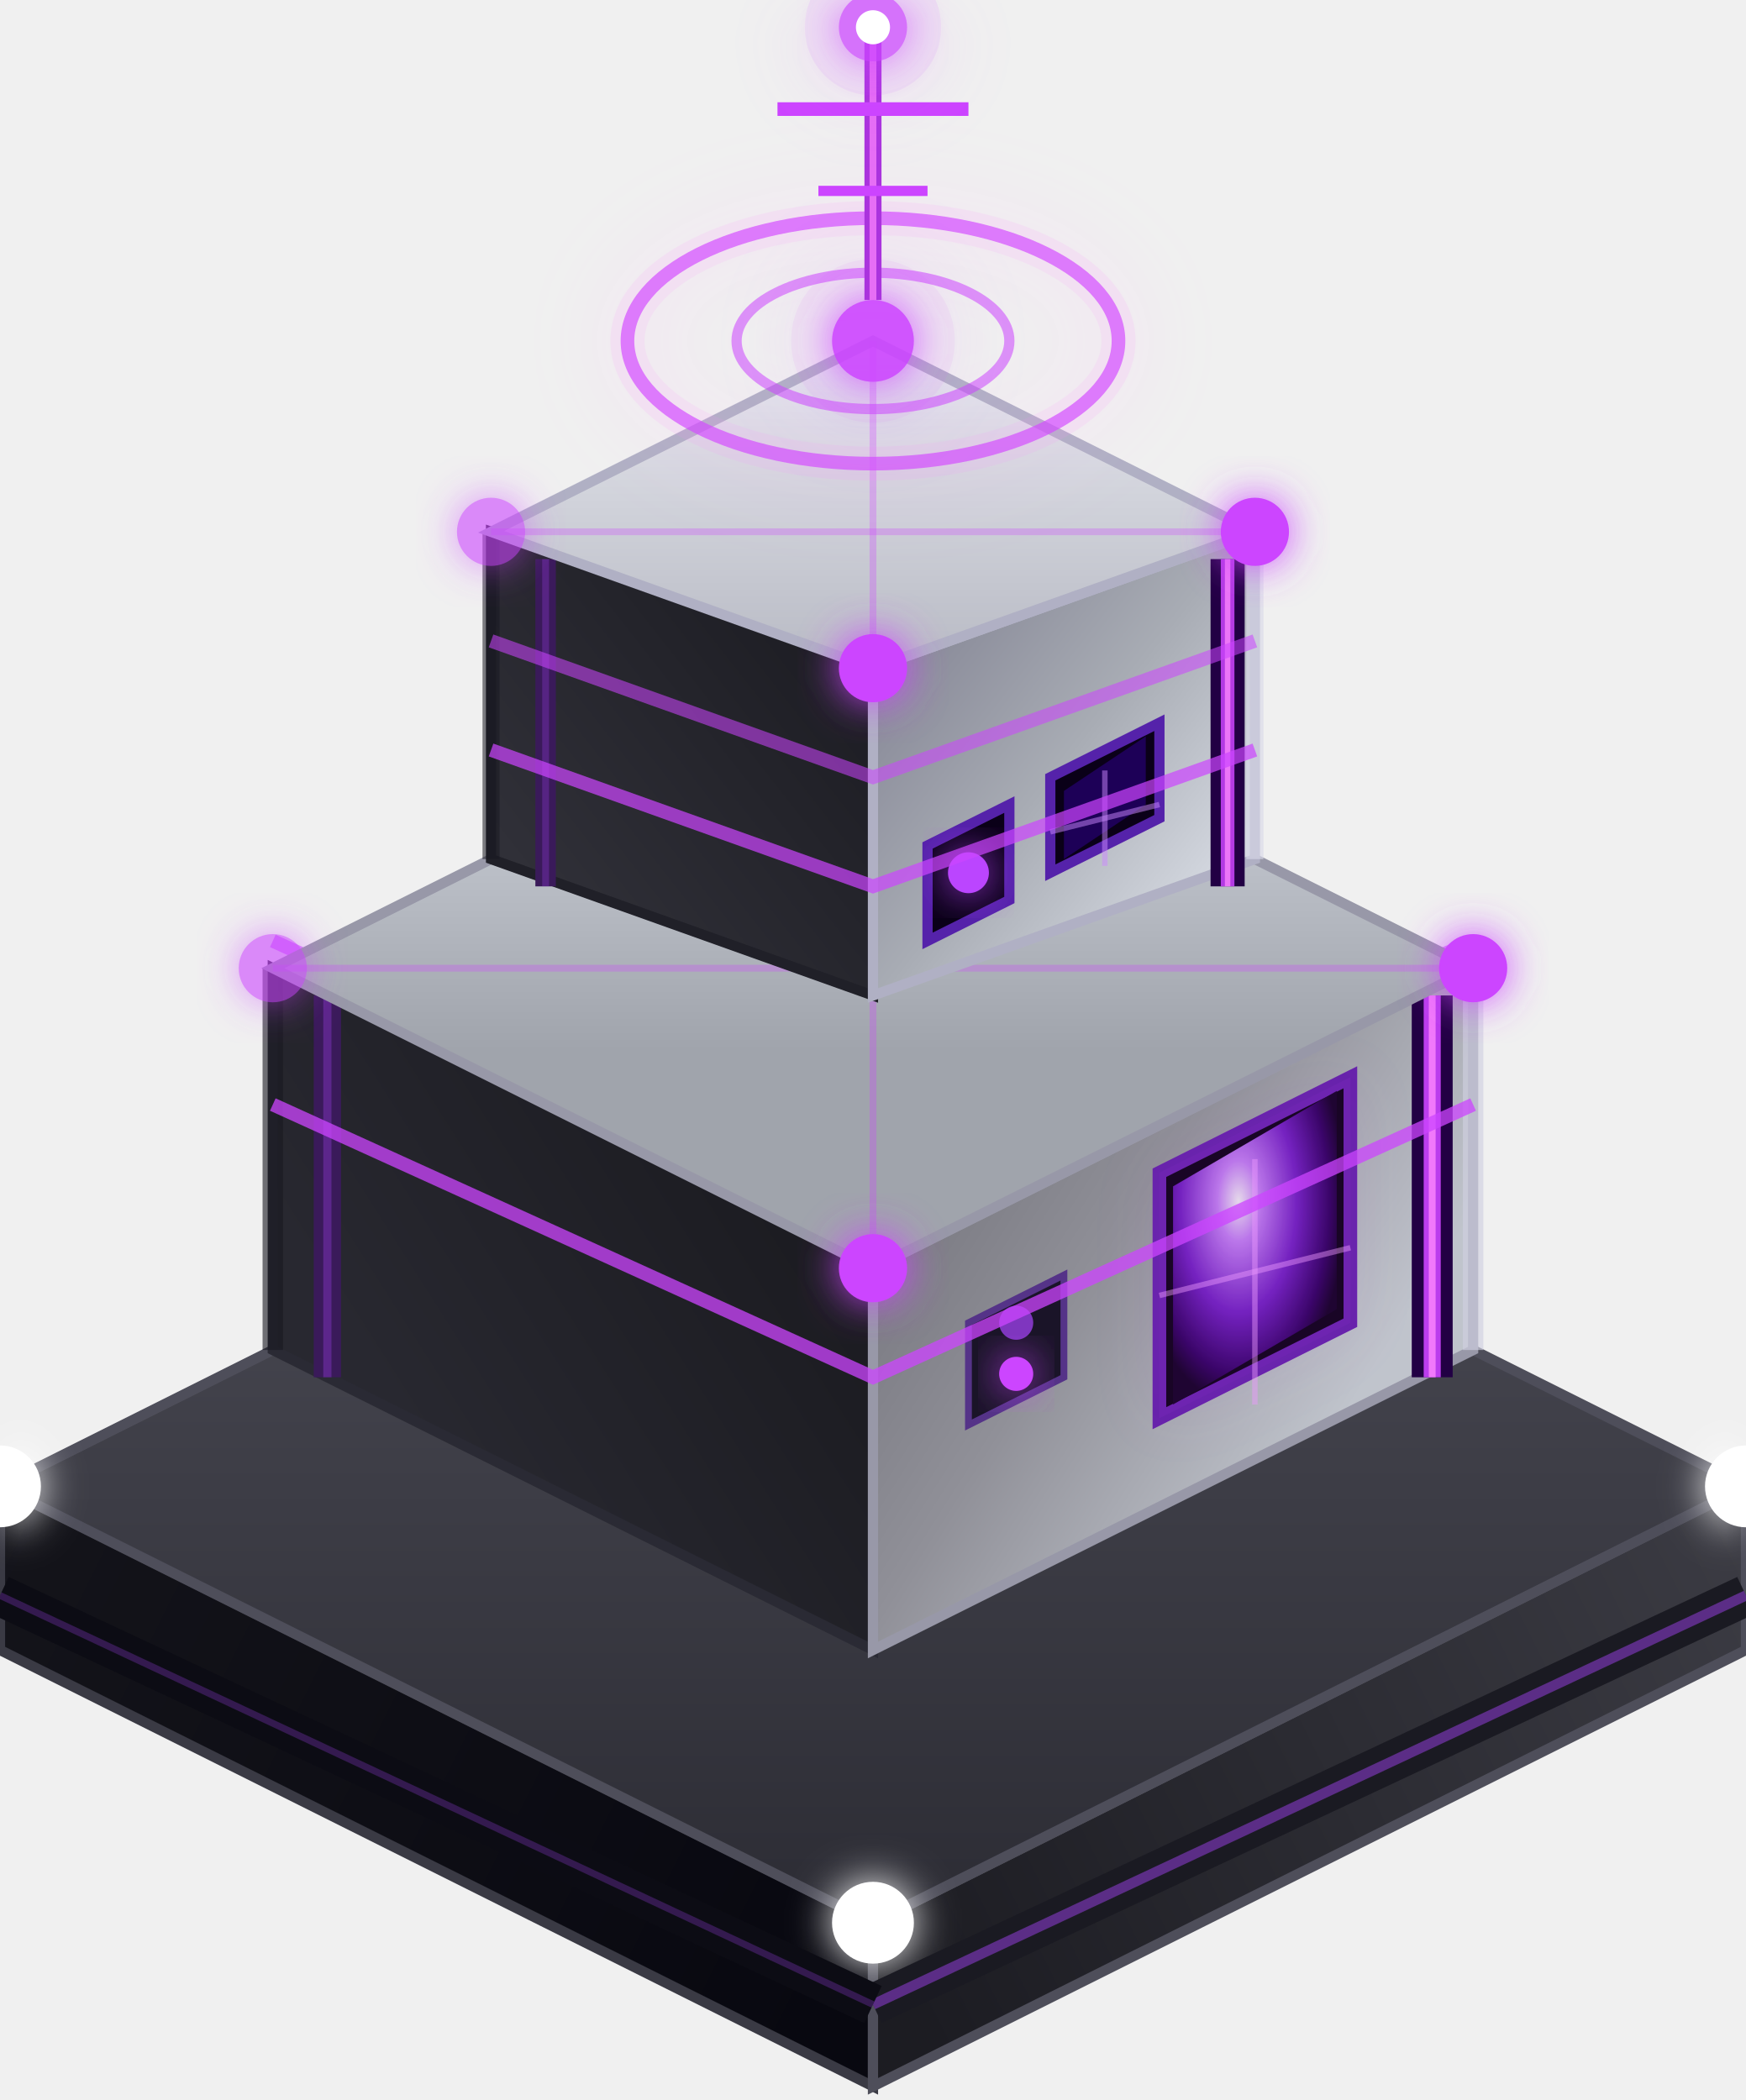
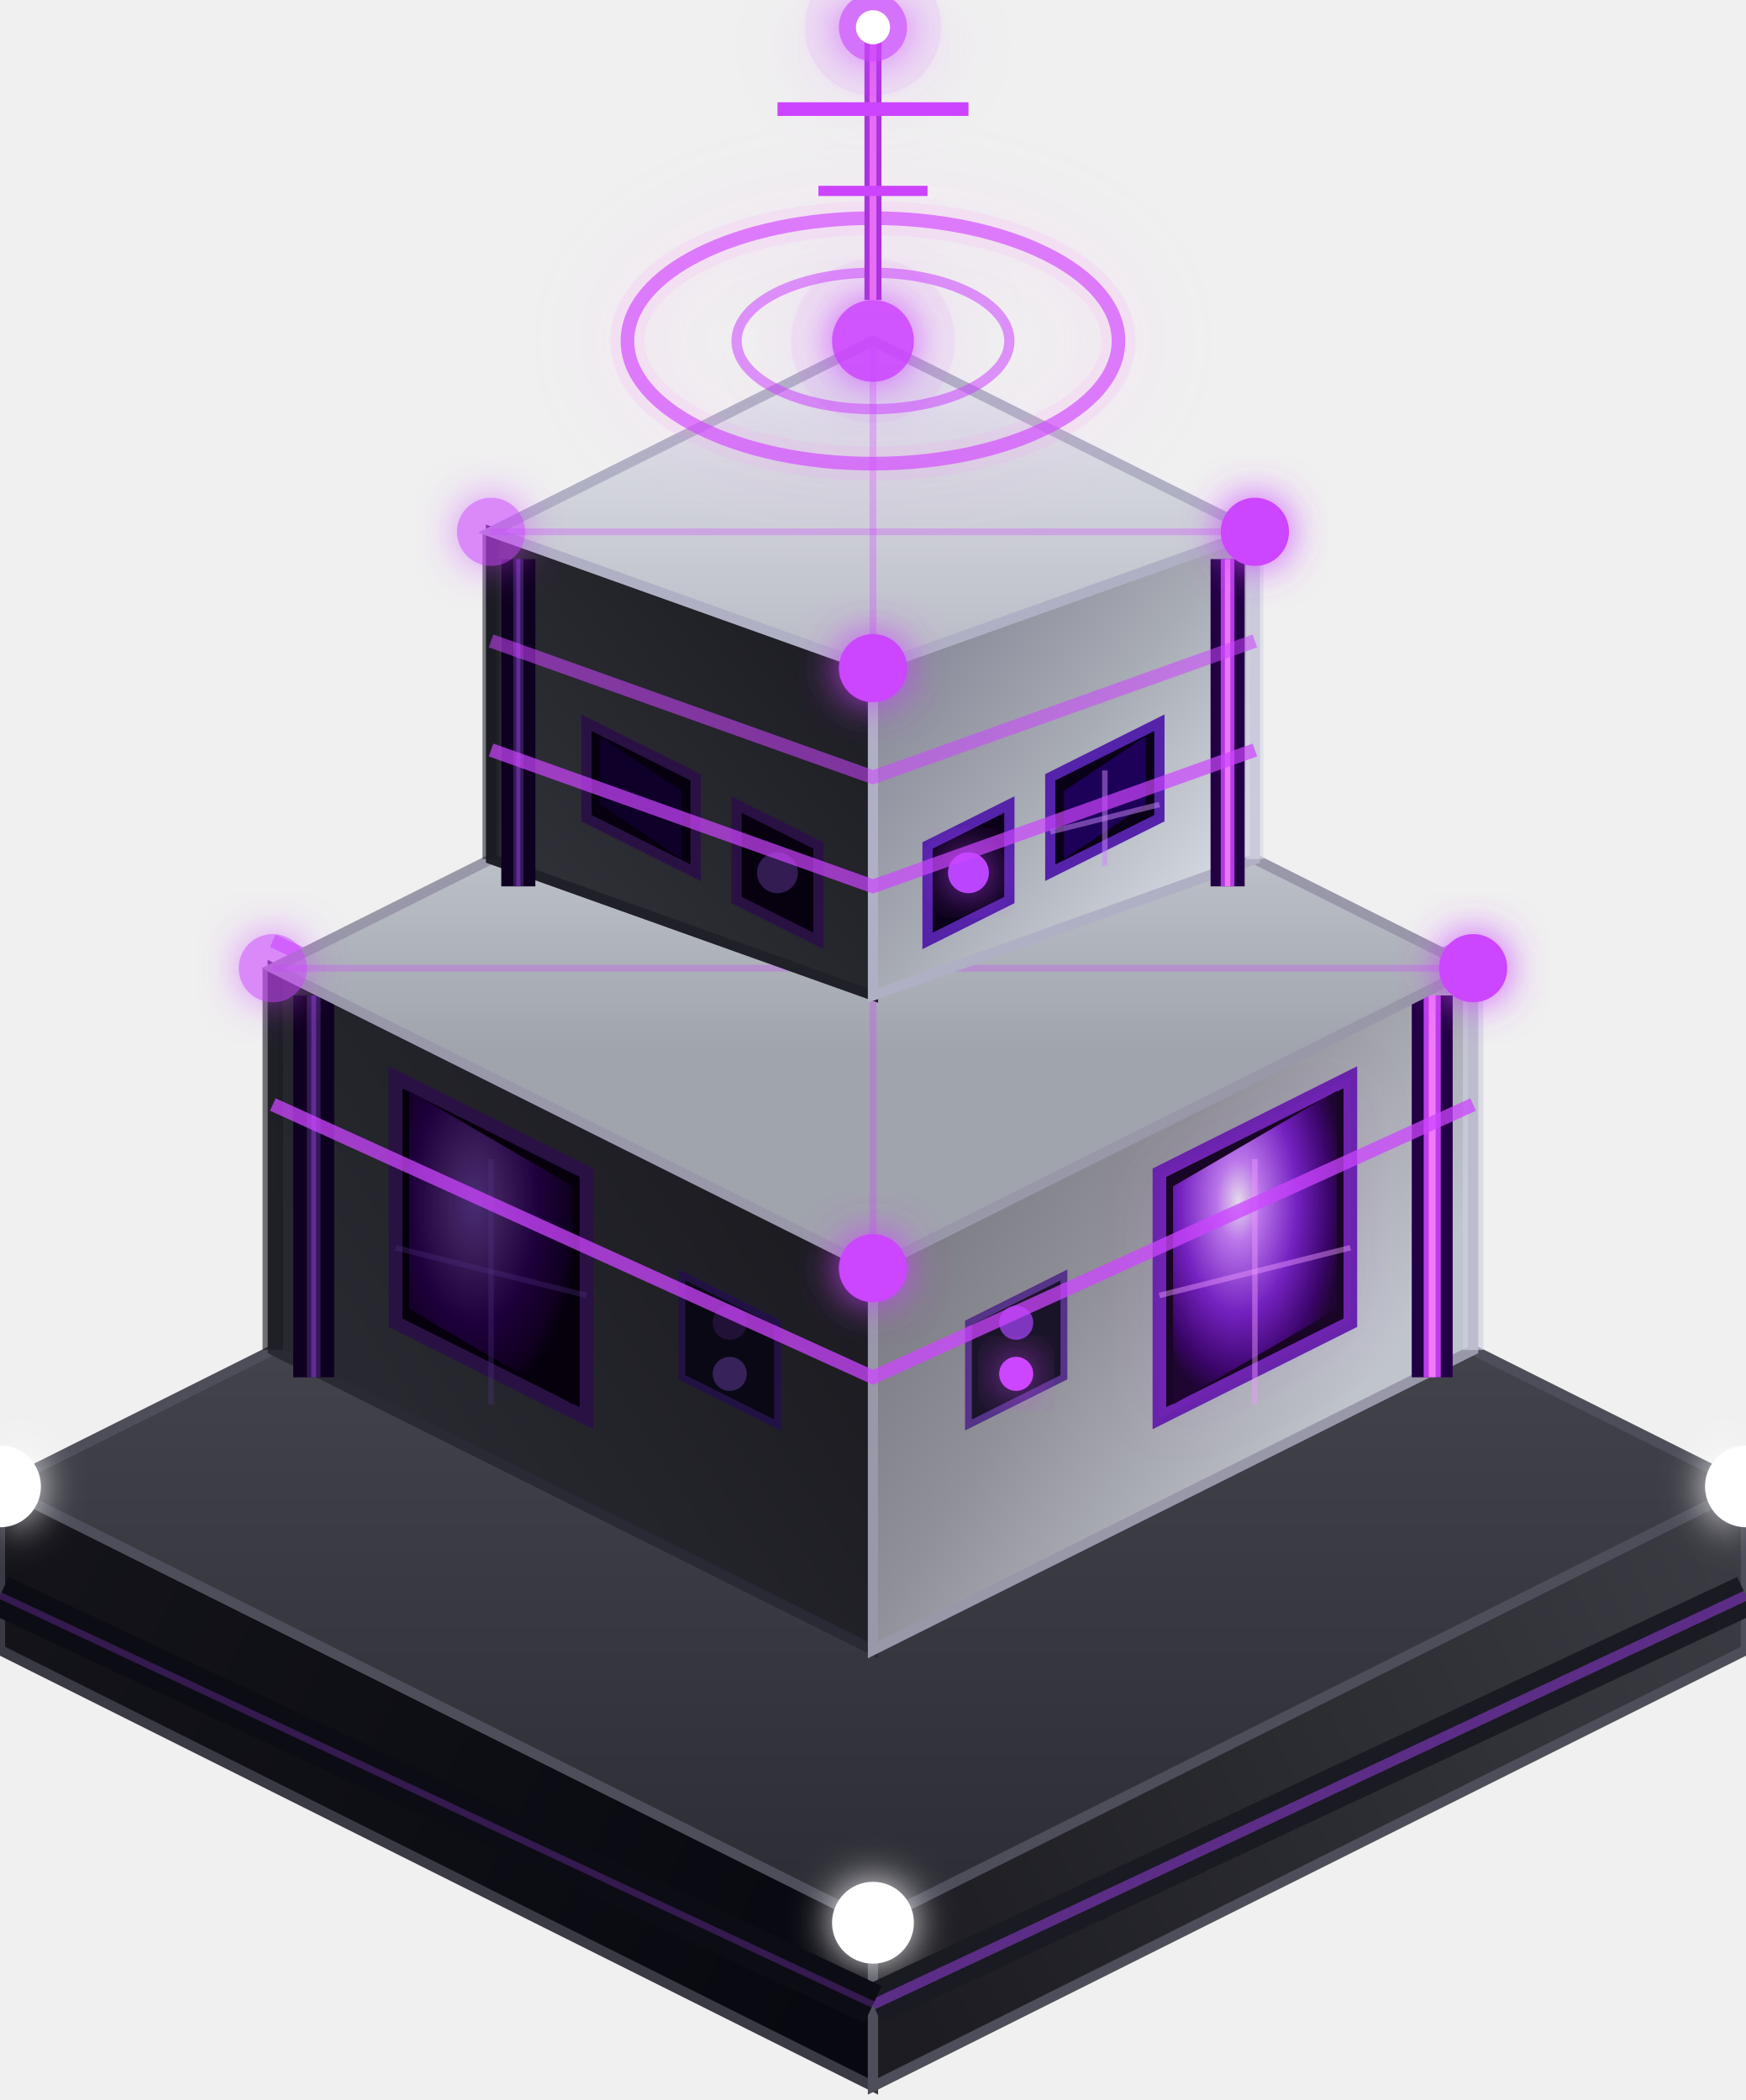
<svg xmlns="http://www.w3.org/2000/svg" viewBox="-128 -178 256 308" width="256" height="308">
  <defs>
    <linearGradient id="fR" gradientUnits="userSpaceOnUse" x1="128" y1="40" x2="0" y2="104">
      <stop offset="0%" stop-color="#3c3c44" />
      <stop offset="100%" stop-color="#1c1c22" />
    </linearGradient>
    <linearGradient id="fL" gradientUnits="userSpaceOnUse" x1="-128" y1="40" x2="0" y2="104">
      <stop offset="0%" stop-color="#14141a" />
      <stop offset="100%" stop-color="#080810" />
    </linearGradient>
    <linearGradient id="fT" gradientUnits="userSpaceOnUse" x1="0" y1="-24" x2="0" y2="104">
      <stop offset="0%" stop-color="#4e4e58" />
      <stop offset="100%" stop-color="#2c2c34" />
    </linearGradient>
    <linearGradient id="lR" gradientUnits="userSpaceOnUse" x1="88" y1="0" x2="0" y2="-56">
      <stop offset="0%" stop-color="#c0c4cc" />
      <stop offset="40%" stop-color="#909098" />
      <stop offset="100%" stop-color="#606068" />
    </linearGradient>
    <linearGradient id="lL" gradientUnits="userSpaceOnUse" x1="-88" y1="0" x2="0" y2="-56">
      <stop offset="0%" stop-color="#282830" />
      <stop offset="100%" stop-color="#141418" />
    </linearGradient>
    <linearGradient id="lT" gradientUnits="userSpaceOnUse" x1="0" y1="-80" x2="0" y2="-24">
      <stop offset="0%" stop-color="#d8dce4" />
      <stop offset="100%" stop-color="#a0a4ac" />
    </linearGradient>
    <linearGradient id="uR" gradientUnits="userSpaceOnUse" x1="56" y1="-56" x2="0" y2="-100">
      <stop offset="0%" stop-color="#d4d8e0" />
      <stop offset="40%" stop-color="#a8acb4" />
      <stop offset="100%" stop-color="#78788a" />
    </linearGradient>
    <linearGradient id="uL" gradientUnits="userSpaceOnUse" x1="-56" y1="-56" x2="0" y2="-100">
      <stop offset="0%" stop-color="#303038" />
      <stop offset="100%" stop-color="#18181e" />
    </linearGradient>
    <linearGradient id="uT" gradientUnits="userSpaceOnUse" x1="0" y1="-128" x2="0" y2="-80">
      <stop offset="0%" stop-color="#e8eaf0" />
      <stop offset="100%" stop-color="#b8bac4" />
    </linearGradient>
    <radialGradient id="reactor" cx="40%" cy="35%" r="65%">
      <stop offset="0%" stop-color="#ffffff" />
      <stop offset="20%" stop-color="#cc88ff" />
      <stop offset="55%" stop-color="#7722cc" />
      <stop offset="85%" stop-color="#330066" />
      <stop offset="100%" stop-color="#110022" />
    </radialGradient>
+     <radialGradient id="reactorDim" cx="40%" cy="35%" r="65%">
+       <stop offset="0%" stop-color="#553388" />
+       <stop offset="25%" stop-color="#442266" />
+       <stop offset="60%" stop-color="#220044" />
+       <stop offset="90%" stop-color="#110022" />
+       <stop offset="100%" stop-color="#06000c" />
+     </radialGradient>
    <linearGradient id="conduit" gradientUnits="userSpaceOnUse" x1="0" y1="0" x2="0" y2="-130">
      <stop offset="0%" stop-color="#cc44ff" />
      <stop offset="50%" stop-color="#8822cc" />
      <stop offset="100%" stop-color="#441188" />
    </linearGradient>
    <filter id="glow" x="-60%" y="-60%" width="220%" height="220%">
      <feGaussianBlur stdDeviation="3" result="blur" />
      <feMerge>
        <feMergeNode in="blur" />
        <feMergeNode in="SourceGraphic" />
      </feMerge>
    </filter>
    <filter id="coreglow" x="-80%" y="-80%" width="260%" height="260%">
      <feGaussianBlur stdDeviation="5" result="blur" />
      <feMerge>
        <feMergeNode in="blur" />
        <feMergeNode in="SourceGraphic" />
      </feMerge>
    </filter>
    <filter id="softglow" x="-80%" y="-80%" width="260%" height="260%">
      <feGaussianBlur stdDeviation="6" result="blur" />
      <feMerge>
        <feMergeNode in="blur" />
        <feMergeNode in="SourceGraphic" />
      </feMerge>
    </filter>
  </defs>
  <polygon points="-128,64 0,128 0,104 -128,40" fill="url(#fL)" stroke="#3a3a44" stroke-width="1.5" />
  <polygon points="128,64 0,128 0,104 128,40" fill="url(#fR)" stroke="#4e4e5a" stroke-width="1.5" />
  <polygon points="0,-24 128,40 0,104 -128,40" fill="url(#fT)" stroke="#4e4e5a" stroke-width="1.5" />
  <circle cx="128" cy="40" r="6" fill="#ffffff" filter="url(#glow)" />
  <circle cx="-128" cy="40" r="6" fill="#ffffff" filter="url(#glow)" />
  <circle cx="0" cy="104" r="6" fill="#ffffff" filter="url(#glow)" />
  <line x1="64" y1="72" x2="64" y2="96" stroke="#ffffff" stroke-width="4" stroke-linecap="round" filter="url(#glow)" />
  <line x1="-64" y1="72" x2="-64" y2="96" stroke="#ffffff" stroke-width="4" stroke-linecap="round" filter="url(#glow)" />
  <line x1="128" y1="56" x2="0" y2="116" stroke="#1a1a22" stroke-width="6" />
  <line x1="128" y1="56" x2="0" y2="116" stroke="#aa44ff" stroke-width="1.5" opacity="0.45" />
  <line x1="-128" y1="56" x2="0" y2="116" stroke="#0c0c14" stroke-width="6" />
  <line x1="-128" y1="56" x2="0" y2="116" stroke="#aa44ff" stroke-width="1" opacity="0.25" />
  <polygon points="-88,20 0,64 0,8 -88,-36" fill="url(#lL)" stroke="#2a2a34" stroke-width="1.5" />
  <line x1="-88" y1="20" x2="-88" y2="-36" stroke="#181820" stroke-width="3" opacity="0.6" />
-   <line x1="-80" y1="24" x2="-80" y2="-32" stroke="#3a1a5a" stroke-width="4" />
-   <line x1="-80" y1="24" x2="-80" y2="-32" stroke="#aa44ff" stroke-width="1.2" opacity="0.3" />
+   <polygon points="-70,16 -42,30 -42,-6 -70,-20" fill="#06000c" stroke="#2a1144" stroke-width="2" />
+   <polygon points="-68,14 -44,28 -44,-4 -68,-18" fill="url(#reactorDim)" opacity="0.85" />
+   <line x1="-56" y1="28" x2="-56" y2="-8" stroke="#553388" stroke-width="0.8" opacity="0.3" />
+   <line x1="-70" y1="5" x2="-42" y2="12" stroke="#553388" stroke-width="0.8" opacity="0.3" />
+   <polygon points="-28,24 -14,31 -14,16 -28,9" fill="#0a0814" stroke="#221144" stroke-width="1" />
+   <circle cx="-21" cy="23.5" r="2.5" fill="#553388" opacity="0.6" />
+   <circle cx="-21" cy="16" r="2.5" fill="#3a1a5a" opacity="0.5" />
+   <line x1="-82" y1="24" x2="-82" y2="-32" stroke="#0e0020" stroke-width="6" />
+   <line x1="-82" y1="24" x2="-82" y2="-32" stroke="#553388" stroke-width="2" opacity="0.5" />
+   <line x1="-82" y1="24" x2="-82" y2="-32" stroke="#aa44ff" stroke-width="0.7" opacity="0.4" />
  <polygon points="88,20 0,64 0,8 88,-36" fill="url(#lR)" stroke="#9898a8" stroke-width="1.5" />
  <line x1="88" y1="20" x2="88" y2="-36" stroke="#d0d0e0" stroke-width="3" opacity="0.65" />
  <polygon points="70,16 42,30 42,-6 70,-20" fill="#0a0014" stroke="#6622aa" stroke-width="2" />
  <polygon points="68,14 44,28 44,-4 68,-18" fill="url(#reactor)" opacity="0.9" />
  <polygon points="70,16 42,30 42,-6 70,-20" fill="#cc44ff" opacity="0.08" filter="url(#coreglow)" />
  <line x1="56" y1="28" x2="56" y2="-8" stroke="#ee99ff" stroke-width="0.8" opacity="0.45" />
  <line x1="70" y1="5" x2="42" y2="12" stroke="#ee99ff" stroke-width="0.8" opacity="0.45" />
  <polygon points="28,24 14,31 14,16 28,9" fill="#1a1428" stroke="#553388" stroke-width="1" />
  <circle cx="21" cy="23.5" r="2.5" fill="#cc44ff" filter="url(#glow)" />
  <circle cx="21" cy="16" r="2.5" fill="#aa44ff" opacity="0.7" />
  <line x1="82" y1="24" x2="82" y2="-32" stroke="#220044" stroke-width="6" />
  <line x1="82" y1="24" x2="82" y2="-32" stroke="#cc44ff" stroke-width="2.5" opacity="0.9" />
  <line x1="82" y1="24" x2="82" y2="-32" stroke="#ff88ff" stroke-width="1" opacity="0.8" />
  <line x1="82" y1="24" x2="82" y2="-32" stroke="#cc44ff" stroke-width="8" opacity="0.15" filter="url(#coreglow)" />
  <polyline points="88,-16 0,24 -88,-16" stroke="#cc44ff" stroke-width="2" fill="none" opacity="0.75" />
  <polyline points="88,-40 0,0  -88,-40" stroke="#cc44ff" stroke-width="2" fill="none" opacity="0.6" />
  <polygon points="0,-80 88,-36 0,8 -88,-36" fill="url(#lT)" stroke="#9898a8" stroke-width="1.5" />
  <line x1="0" y1="-80" x2="0" y2="8" stroke="#cc44ff" stroke-width="1" opacity="0.3" />
  <line x1="-88" y1="-36" x2="88" y2="-36" stroke="#cc44ff" stroke-width="1" opacity="0.3" />
  <circle cx="88" cy="-36" r="5" fill="#cc44ff" filter="url(#glow)" />
  <circle cx="-88" cy="-36" r="5" fill="#cc44ff" filter="url(#glow)" opacity="0.6" />
  <circle cx="0" cy="8" r="5" fill="#cc44ff" filter="url(#glow)" />
  <polygon points="-56,-52 0,-32 0,-80 -56,-100" fill="url(#uL)" stroke="#202028" stroke-width="1.5" />
  <line x1="-56" y1="-52" x2="-56" y2="-100" stroke="#181820" stroke-width="2.5" opacity="0.55" />
-   <line x1="-48" y1="-48" x2="-48" y2="-96" stroke="#3a1a5a" stroke-width="3" />
-   <line x1="-48" y1="-48" x2="-48" y2="-96" stroke="#aa44ff" stroke-width="1" opacity="0.25" />
+   <line x1="-52" y1="-48" x2="-52" y2="-96" stroke="#0e0020" stroke-width="5" />
+   <line x1="-52" y1="-48" x2="-52" y2="-96" stroke="#553388" stroke-width="1.5" opacity="0.5" />
+   <line x1="-52" y1="-48" x2="-52" y2="-96" stroke="#aa44ff" stroke-width="0.6" opacity="0.4" />
+   <polygon points="-42,-58 -26,-50 -26,-64 -42,-72" fill="#06000f" stroke="#2a1144" stroke-width="1.5" />
+   <polygon points="-40,-60 -28,-52 -28,-62 -40,-70" fill="#110033" opacity="0.7" />
+   <polygon points="-20,-46 -8,-40 -8,-54 -20,-60" fill="#06000f" stroke="#2a1144" stroke-width="1.5" />
+   <circle cx="-14" cy="-50" r="3" fill="#553388" opacity="0.55" />
  <polygon points="56,-52 0,-32 0,-80 56,-100" fill="url(#uR)" stroke="#b0b0c4" stroke-width="1.5" />
  <line x1="56" y1="-52" x2="56" y2="-100" stroke="#d8d8e8" stroke-width="2.5" opacity="0.65" />
  <line x1="52" y1="-48" x2="52" y2="-96" stroke="#220044" stroke-width="5" />
  <line x1="52" y1="-48" x2="52" y2="-96" stroke="#cc44ff" stroke-width="2" opacity="0.85" />
  <line x1="52" y1="-48" x2="52" y2="-96" stroke="#ff88ff" stroke-width="0.8" opacity="0.75" />
  <line x1="52" y1="-48" x2="52" y2="-96" stroke="#cc44ff" stroke-width="7" opacity="0.12" filter="url(#coreglow)" />
  <polygon points="42,-58 26,-50 26,-64 42,-72" fill="#0a0018" stroke="#5522aa" stroke-width="1.5" />
  <polygon points="40,-60 28,-52 28,-62 40,-70" fill="#220066" opacity="0.8" />
  <line x1="34" y1="-51" x2="34" y2="-65" stroke="#cc88ff" stroke-width="0.8" opacity="0.5" />
  <line x1="42" y1="-60" x2="26" y2="-56" stroke="#cc88ff" stroke-width="0.8" opacity="0.5" />
  <polygon points="20,-46 8,-40 8,-54 20,-60" fill="#0a0018" stroke="#5522aa" stroke-width="1.5" />
  <circle cx="14" cy="-50" r="3" fill="#bb44ff" filter="url(#glow)" />
  <polyline points="56,-68 0,-48 -56,-68" stroke="#cc44ff" stroke-width="2" fill="none" opacity="0.7" />
  <polyline points="56,-84 0,-64 -56,-84" stroke="#cc44ff" stroke-width="2" fill="none" opacity="0.55" />
  <polygon points="0,-128 56,-100 0,-80 -56,-100" fill="url(#uT)" stroke="#b0b0c4" stroke-width="1.5" />
  <line x1="0" y1="-128" x2="0" y2="-80" stroke="#cc44ff" stroke-width="1" opacity="0.3" />
  <line x1="-56" y1="-100" x2="56" y2="-100" stroke="#cc44ff" stroke-width="1" opacity="0.3" />
  <circle cx="56" cy="-100" r="5" fill="#cc44ff" filter="url(#glow)" />
  <circle cx="-56" cy="-100" r="5" fill="#cc44ff" filter="url(#glow)" opacity="0.6" />
  <circle cx="0" cy="-80" r="5" fill="#cc44ff" filter="url(#glow)" />
  <ellipse cx="0" cy="-128" rx="36" ry="18" fill="none" stroke="#cc44ff" stroke-width="2" opacity="0.7" />
  <ellipse cx="0" cy="-128" rx="36" ry="18" fill="none" stroke="#ff88ff" stroke-width="5" opacity="0.15" filter="url(#softglow)" />
  <ellipse cx="0" cy="-128" rx="20" ry="10" fill="none" stroke="#cc44ff" stroke-width="1.5" opacity="0.55" />
  <circle cx="0" cy="-128" r="6" fill="#cc44ff" opacity="0.9" filter="url(#glow)" />
  <circle cx="0" cy="-128" r="12" fill="#cc44ff" opacity="0.1" filter="url(#softglow)" />
  <line x1="0" y1="-134" x2="0" y2="-174" stroke="#aa33dd" stroke-width="2.5" />
  <line x1="0" y1="-134" x2="0" y2="-174" stroke="#ff88ff" stroke-width="1" opacity="0.7" />
  <line x1="-14" y1="-162" x2="14" y2="-162" stroke="#cc44ff" stroke-width="2" />
  <line x1="-8" y1="-150" x2="8" y2="-150" stroke="#cc44ff" stroke-width="1.5" />
  <circle cx="0" cy="-174" r="10" fill="#cc44ff" opacity="0.12" filter="url(#softglow)" />
  <circle cx="0" cy="-174" r="5" fill="#cc44ff" opacity="0.7" filter="url(#glow)" />
  <circle cx="0" cy="-174" r="2.5" fill="#ffffff" />
</svg>
